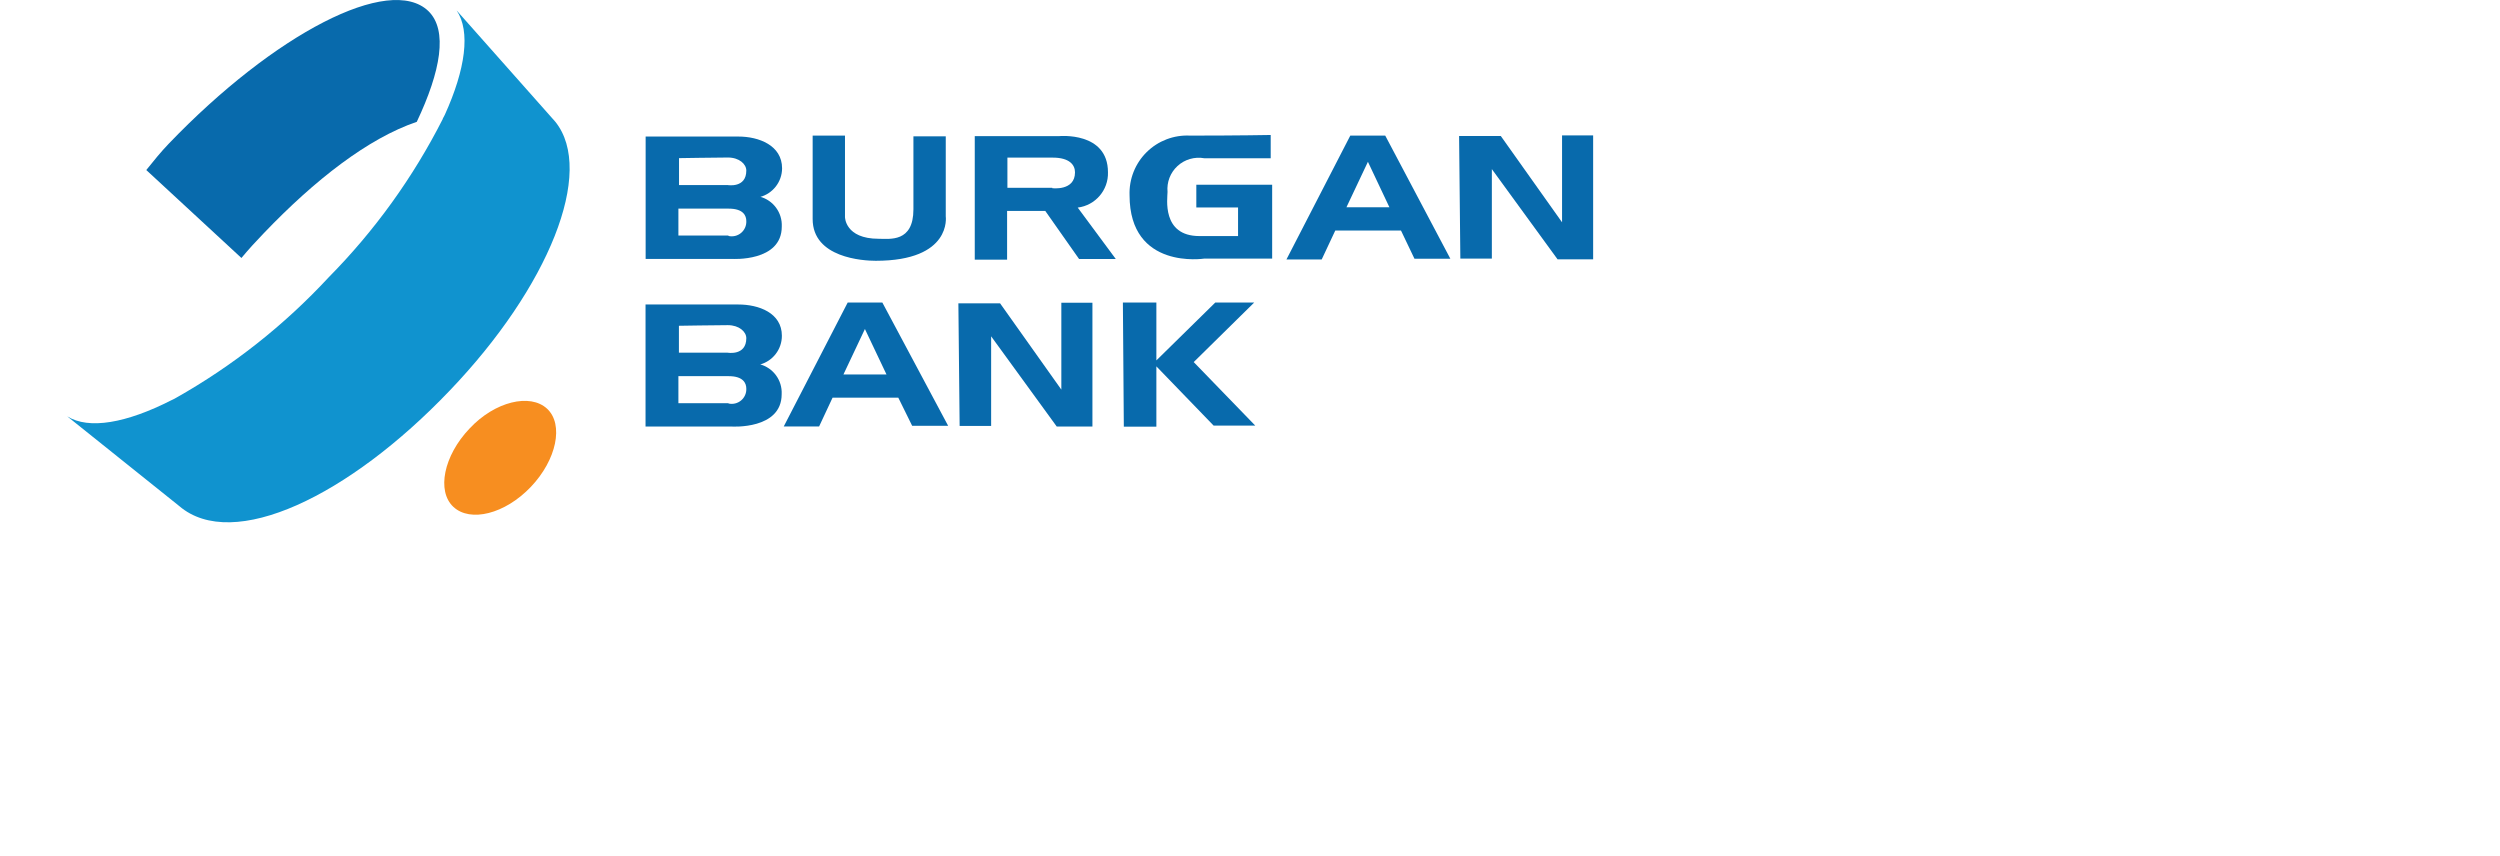
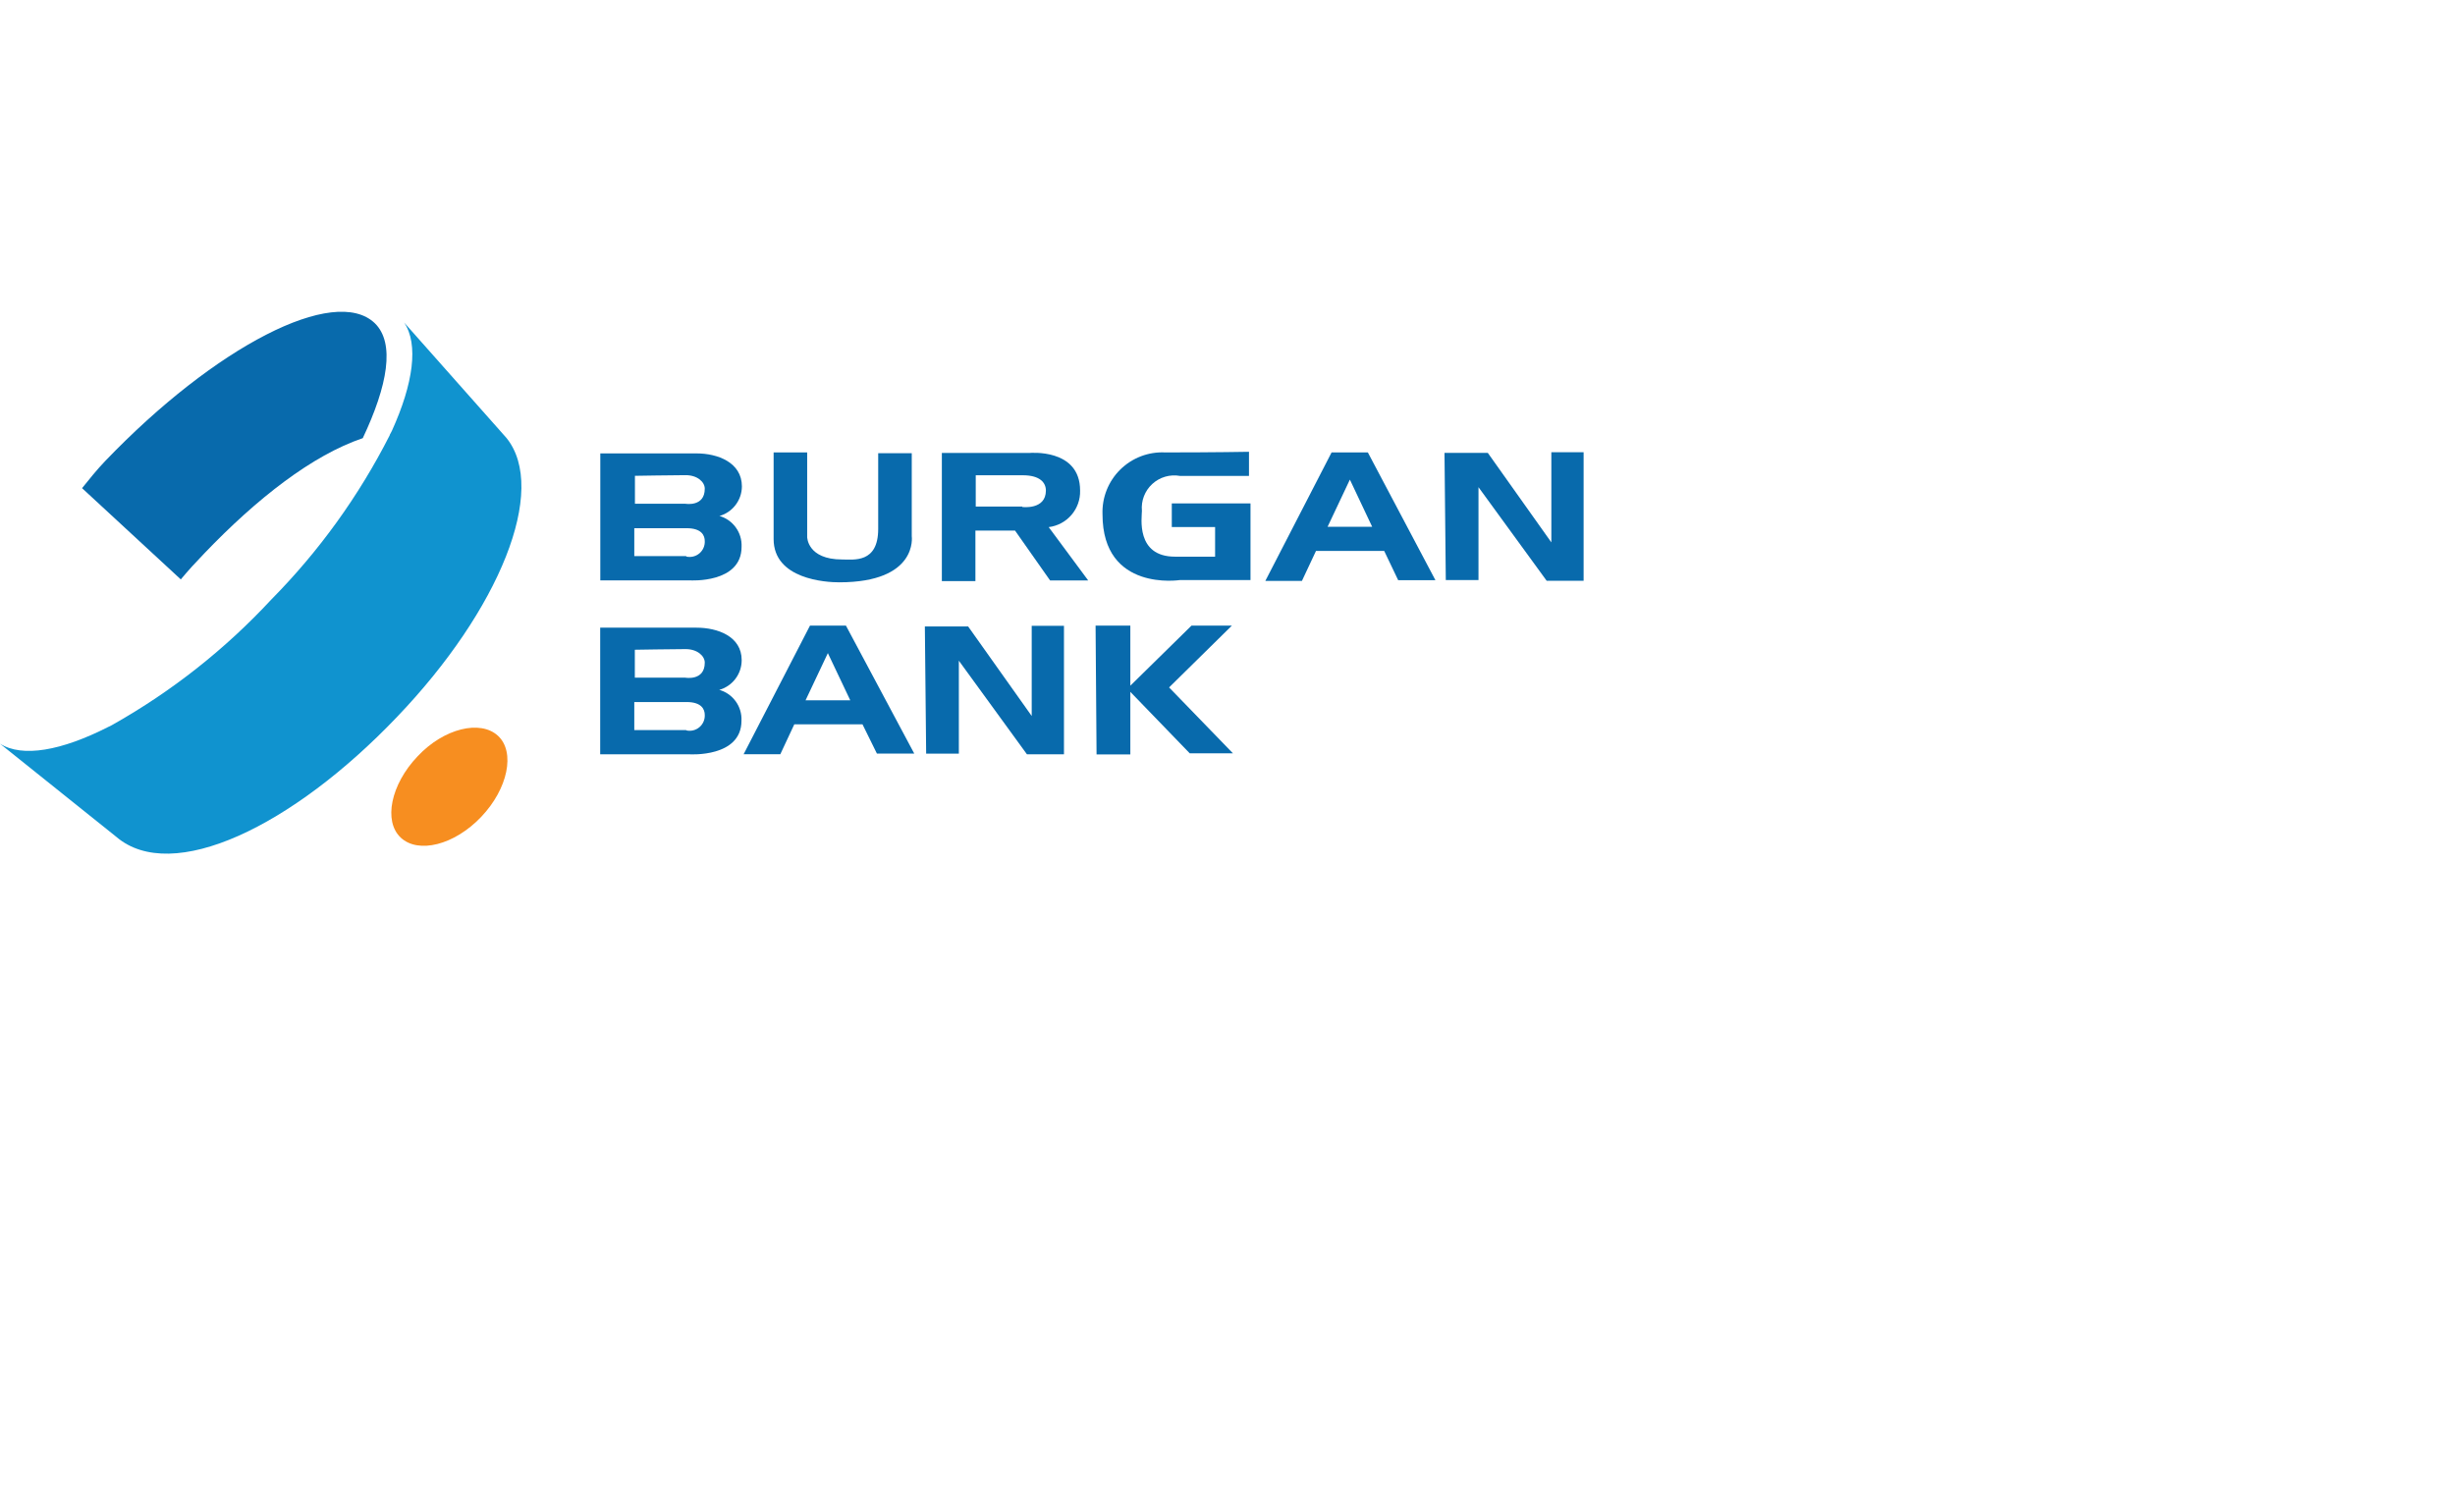
- <svg xmlns="http://www.w3.org/2000/svg" width="146.28" height="50.07" viewBox="0 0 226.771 82.032">
+ <svg xmlns="http://www.w3.org/2000/svg" width="146.28" height="90.07" viewBox="0 0 226.771 82.032">
  <defs>
    <style>.cls-1{fill:#1093cf;}.cls-2{fill:#f78e20;}.cls-3{fill:#086aac;}</style>
  </defs>
  <g id="Layer_2" data-name="Layer 2">
    <g id="Layer_1-2" data-name="Layer 1">
      <path class="cls-1" d="M37.33,1l8.92,10.06.54.61c3.84,4.77-.63,15.86-10.12,25.77C27,47.58,15.89,52.91,10.75,48.52L0,39.91c2.07,1.3,5.68.65,10-1.55l.27-.13.16-.09A60.44,60.44,0,0,0,25.06,26.59,60.66,60.66,0,0,0,36,11.41c0-.07.06-.12.08-.18L36.2,11C38.18,6.64,38.68,3,37.33,1" />
      <path class="cls-2" d="M38.57,41.08c-2.48,2.6-3.17,6-1.55,7.51s4.94.69,7.42-1.91,3.18-6,1.56-7.5-5-.7-7.43,1.9" />
      <path class="cls-3" d="M34.62,1.06C30.91-2.5,19.86,3.22,9.73,13.78c-.75.78-1.46,1.66-2.15,2.52l9.12,8.43c.73-.87,1.33-1.53,2.15-2.38,4.89-5.11,10-9.09,14.66-10.67,2.3-4.86,3-8.78,1.11-10.62" />
      <path class="cls-3" d="M71.43,13h3.13v7.81s0,2.08,3.23,2.08c1.06,0,3.33.37,3.33-2.82v-7h3.1v7.67S84.84,25,77.51,25c-1.22,0-6.05-.28-6.05-4s0-8,0-8" />
      <path class="cls-3" d="M115.37,13v2.17H109a3,3,0,0,0-3.52,3.23c0,.57-.6,4.23,3.06,4.23h3.7V19.89h-4V17.71h7.27v7.08H109s-7.16,1.12-7.16-6.07A5.52,5.52,0,0,1,107.64,13c4.58,0,7.73-.06,7.73-.06" />
      <path class="cls-3" d="M94.43,18h-4.3V15.11h4.35c1.59,0,2.13.69,2.13,1.41,0,1.81-2.18,1.52-2.18,1.52m2.44,1.86a3.31,3.31,0,0,0,2.9-3.38c0-3.93-4.69-3.47-4.69-3.47H87V24.89h3.1V20.22l3.66,0L97,24.83h3.52Z" />
      <path class="cls-3" d="M63.31,17.74H58.65V15.16s3.61-.06,4.69-.06,1.76.63,1.76,1.25c0,1.71-1.79,1.39-1.79,1.39m.08,4.84h-4.8V20l4.83,0c1.4,0,1.68.68,1.68,1.19a1.4,1.4,0,0,1-1.71,1.43m3-3.73a2.86,2.86,0,0,0,2.14-2.75c0-2.22-2.25-3.05-4.18-3.05l-8.9,0V24.82h8.28s4.77.31,4.77-3.1a2.83,2.83,0,0,0-2.11-2.87" />
      <path class="cls-3" d="M63.31,33.81H58.64V31.23s3.61-.06,4.69-.06,1.77.63,1.77,1.25c0,1.71-1.79,1.39-1.79,1.39m.08,4.84h-4.8V36.06l4.83,0c1.39,0,1.68.68,1.68,1.19a1.4,1.4,0,0,1-1.71,1.43m3-3.73a2.85,2.85,0,0,0,2.12-2.76c0-2.21-2.24-3-4.17-3l-8.9,0V40.89h8.27s4.78.31,4.78-3.1a2.82,2.82,0,0,0-2.1-2.87" />
      <polygon class="cls-3" points="101.2 29 101.29 40.9 104.41 40.9 104.41 35.12 109.9 40.8 113.89 40.8 107.99 34.71 113.79 29 110.06 29 104.41 34.55 104.41 29 101.2 29" />
      <path class="cls-3" d="M74.41,35.9l2.06-4.36,2.07,4.36ZM78.14,29H74.82L68.69,40.88h3.39l1.29-2.76h6.3L81,40.82h3.45Z" />
      <polygon class="cls-3" points="85.43 29.08 89.43 29.08 95.3 37.35 95.3 29.02 98.28 29.02 98.28 40.89 94.86 40.89 88.57 32.24 88.57 40.83 85.55 40.83 85.43 29.08" />
      <path class="cls-3" d="M122.63,19.87l2.06-4.36,2.06,4.36ZM126.35,13H123l-6.12,11.87h3.38l1.3-2.77h6.3l1.29,2.7h3.44Z" />
      <polygon class="cls-3" points="133.43 13.04 137.43 13.04 143.3 21.31 143.3 12.98 146.28 12.98 146.28 24.86 142.87 24.86 136.57 16.21 136.57 24.79 133.55 24.79 133.43 13.04" />
    </g>
  </g>
</svg>
